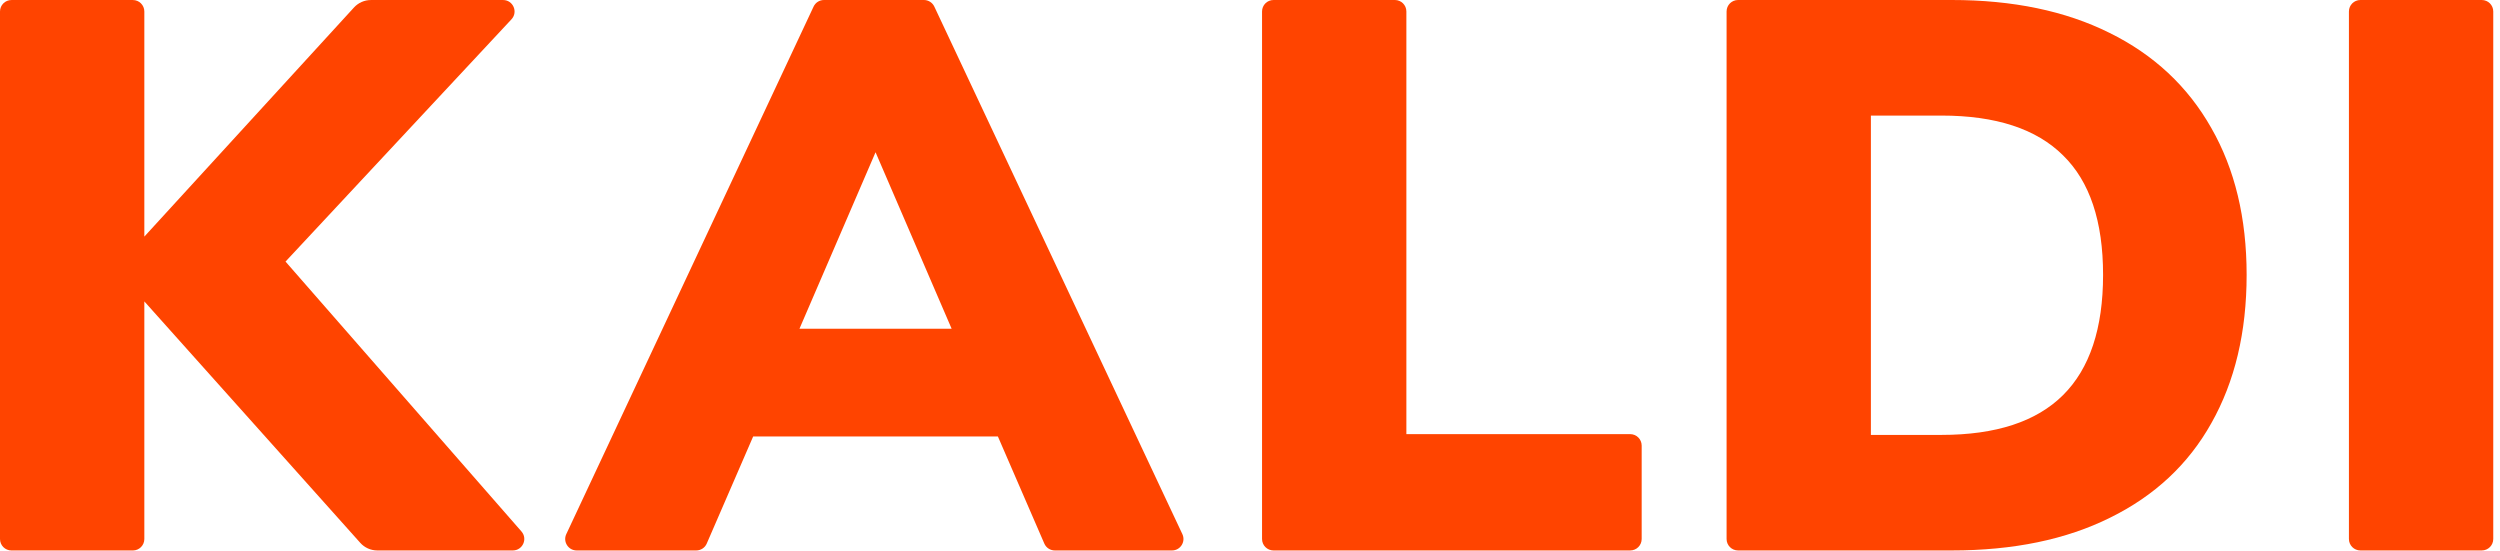
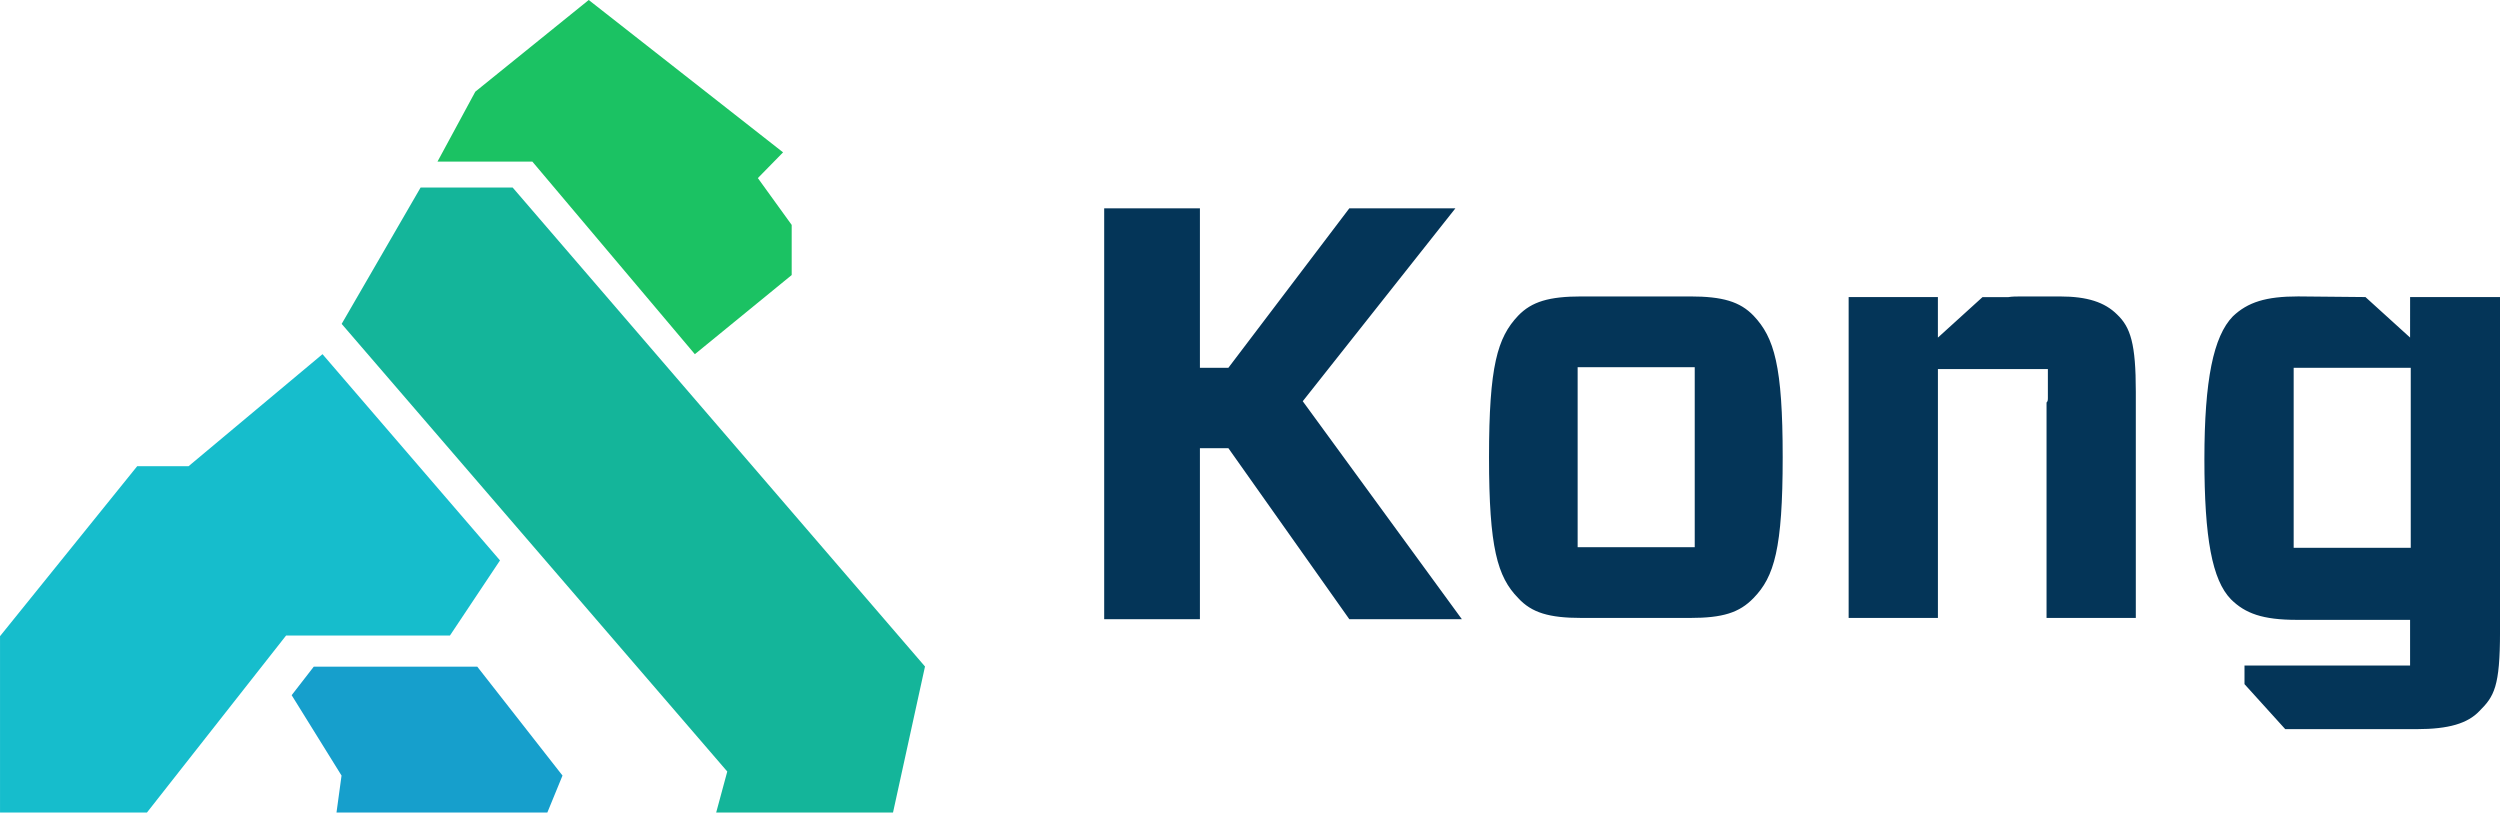
- <svg xmlns="http://www.w3.org/2000/svg" xmlns:xlink="http://www.w3.org/1999/xlink" viewBox="0 0 109 24">
-   <g transform="translate(-1470)">
-     <g style="mix-blend-mode:normal" transform="translate(1470)" fill="#f40">
-       <use xlink:href="#b" style="mix-blend-mode:normal" />
-       <use xlink:href="#c" style="mix-blend-mode:normal" />
-       <use xlink:href="#d" style="mix-blend-mode:normal" />
-       <use xlink:href="#e" style="mix-blend-mode:normal" />
-       <use xlink:href="#f" style="mix-blend-mode:normal" />
-     </g>
+ <svg xmlns="http://www.w3.org/2000/svg" height="39" viewBox="0 0 120 39" width="120">
+   <g fill="none" fill-rule="evenodd">
+     <path d="m110.096 26.296h5.62v-8.642h-5.62zm5.589-12.037h4.316v16.049c0 2.654-.279 3.117-.994 3.827-.559.586-1.459.864-3.012.864h-6.303l-1.956-2.16v-.895h7.948v-2.191h-5.433c-1.646 0-2.484-.309-3.167-.988-.9-.926-1.273-2.932-1.273-6.728s.435-5.895 1.366-6.852c.714-.679 1.583-.957 3.136-.957l3.229.031 2.142 1.944zm-50.918-4.259h5.092l-7.327 9.259 7.638 10.463h-5.402l-5.806-8.21h-1.366v8.21h-4.595v-19.722h4.595v7.654h1.366zm33.531 9.136v-1.42h-1.552c-.031 0-.031 0-.062 0h-1.211c-.031 0-.031 0-.062 0h-2.391v1.42 10.525h-4.285v-15.401h2.825 1.459v.278 1.667l2.142-1.944h1.242c.186-.031.404-.031.621-.031h1.863c1.304 0 2.142.278 2.732.864.652.617.9 1.42.9 3.704v10.864h-4.285v-10.34c.062-.062.062-.123.062-.185zm-22.571 7.13h5.62v-8.642h-5.62zm.186 3.395c-1.552 0-2.391-.247-3.043-.957-.994-1.019-1.397-2.407-1.397-6.759 0-4.383.404-5.741 1.397-6.79.652-.679 1.49-.926 3.043-.926h5.216c1.552 0 2.391.247 3.043.926.994 1.049 1.397 2.407 1.397 6.79 0 4.383-.404 5.741-1.397 6.759-.683.71-1.49.957-3.043.957z" fill="#043558" />
+     <path d="m14 33.369 1.061-1.369h7.848l4.091 5.227-.727 1.773h-10.121l.242-1.773z" fill="#169fcc" />
+     <path d="m16.4 15.547 3.79-6.547h4.416l19.794 22.992-1.535 7.008h-8.488l.532-1.967z" fill="#14b59a" />
+     <path d="m21 7.756 1.815-3.356 5.444-4.4 9.328 7.313-1.21 1.235 1.624 2.248v2.406l-4.648 3.799-7.8-9.244z" fill="#1bc263" />
+     <path d="m6.585 22.378h2.466l6.429-5.378 8.52 9.9-2.403 3.606h-7.865l-5.43 6.906-1.248 1.589h-7.053v-8.464z" fill="#16bdcc" />
  </g>
-   <defs>
-     <path id="b" d="M22.735 23.171c.283.323.053.829-.376.829h-5.907c-.285 0-.556-.121-.745-.333l-9.414-10.526v10.36c0 .276-.224.5-.5.5h-5.293c-.276 0-.5-.224-.5-.5v-23c0-.276.224-.5.5-.5h5.293c.276 0 .5.224.5.5v9.815l9.141-9.99c.19-.207.457-.325.738-.325h5.762c.437 0 .664.521.366.841l-9.851 10.563 10.287 11.767z" />
-     <path id="c" d="M45.991 24c-.199 0-.38-.118-.459-.301l-2.024-4.669h-10.67l-2.024 4.669c-.079.183-.259.301-.459.301h-5.212c-.366 0-.608-.381-.453-.712l10.782-23c.082-.176.259-.288.453-.288h4.358c.194 0 .37.112.453.287l10.815 23c.156.332-.086.713-.452.713h-5.108zm-11.135-9.668h6.635l-3.317-7.694-3.317 7.694z" />
-     <path id="d" d="M55.525 24c-.276 0-.5-.224-.5-.5v-23c0-.276.224-.5.5-.5h5.293c.276 0 .5.224.5.5v18.428h9.759c.276 0 .5.224.5.5v4.072c0 .276-.224.5-.5.5h-15.552z" />
-     <path id="e" d="M75.279.5c0-.276.224-.5.5-.5h9.315c2.667 0 4.959.477 6.874 1.43 1.938.953 3.42 2.338 4.446 4.153 1.026 1.793 1.539 3.926 1.539 6.4 0 2.496-.513 4.652-1.539 6.468-1.003 1.793-2.474 3.166-4.412 4.119-1.915.953-4.218 1.43-6.908 1.43h-9.315c-.276 0-.5-.224-.5-.5v-23zm9.37 18.462c2.371 0 4.138-.579 5.301-1.736 1.163-1.157 1.744-2.905 1.744-5.242 0-2.338-.581-4.074-1.744-5.209-1.163-1.157-2.93-1.736-5.301-1.736h-3.078v13.923h3.078z" />
-     <path id="f" d="M102.913 24c-.276 0-.5-.224-.5-.5v-23c0-.276.224-.5.5-.5h5.293c.276 0 .5.224.5.5v23c0 .276-.224.5-.5.5h-5.293z" />
-   </defs>
</svg>
